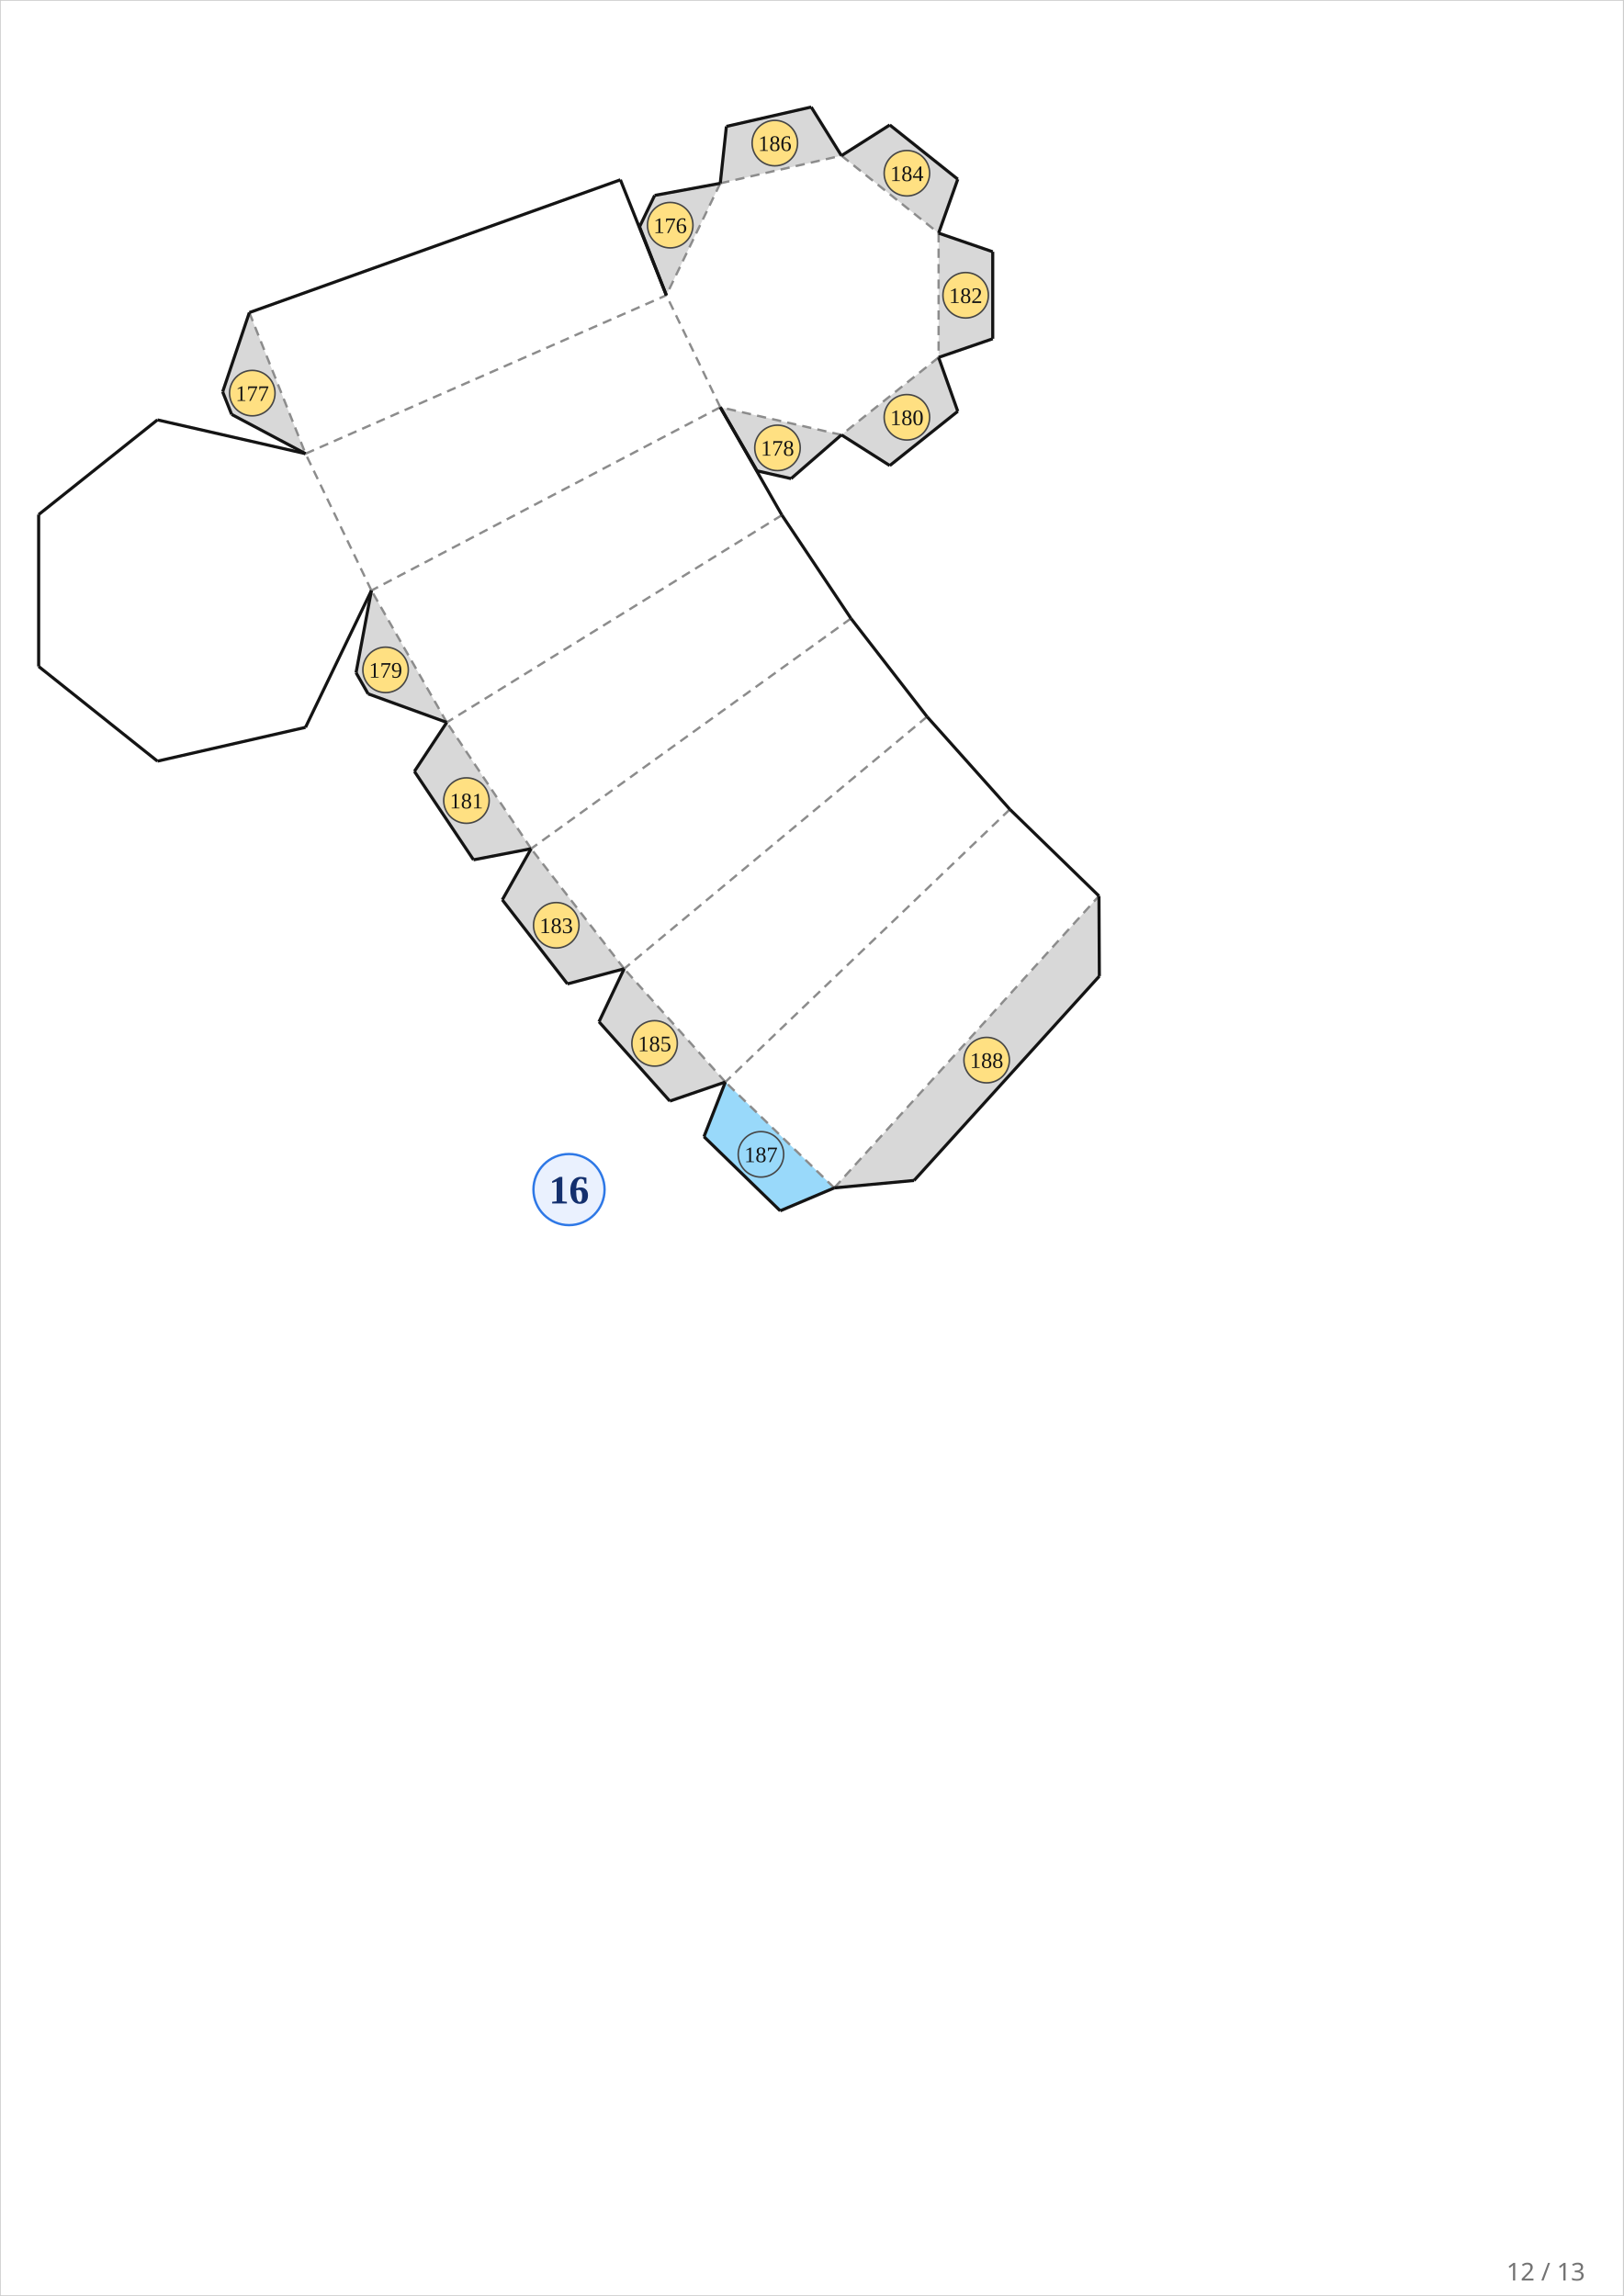
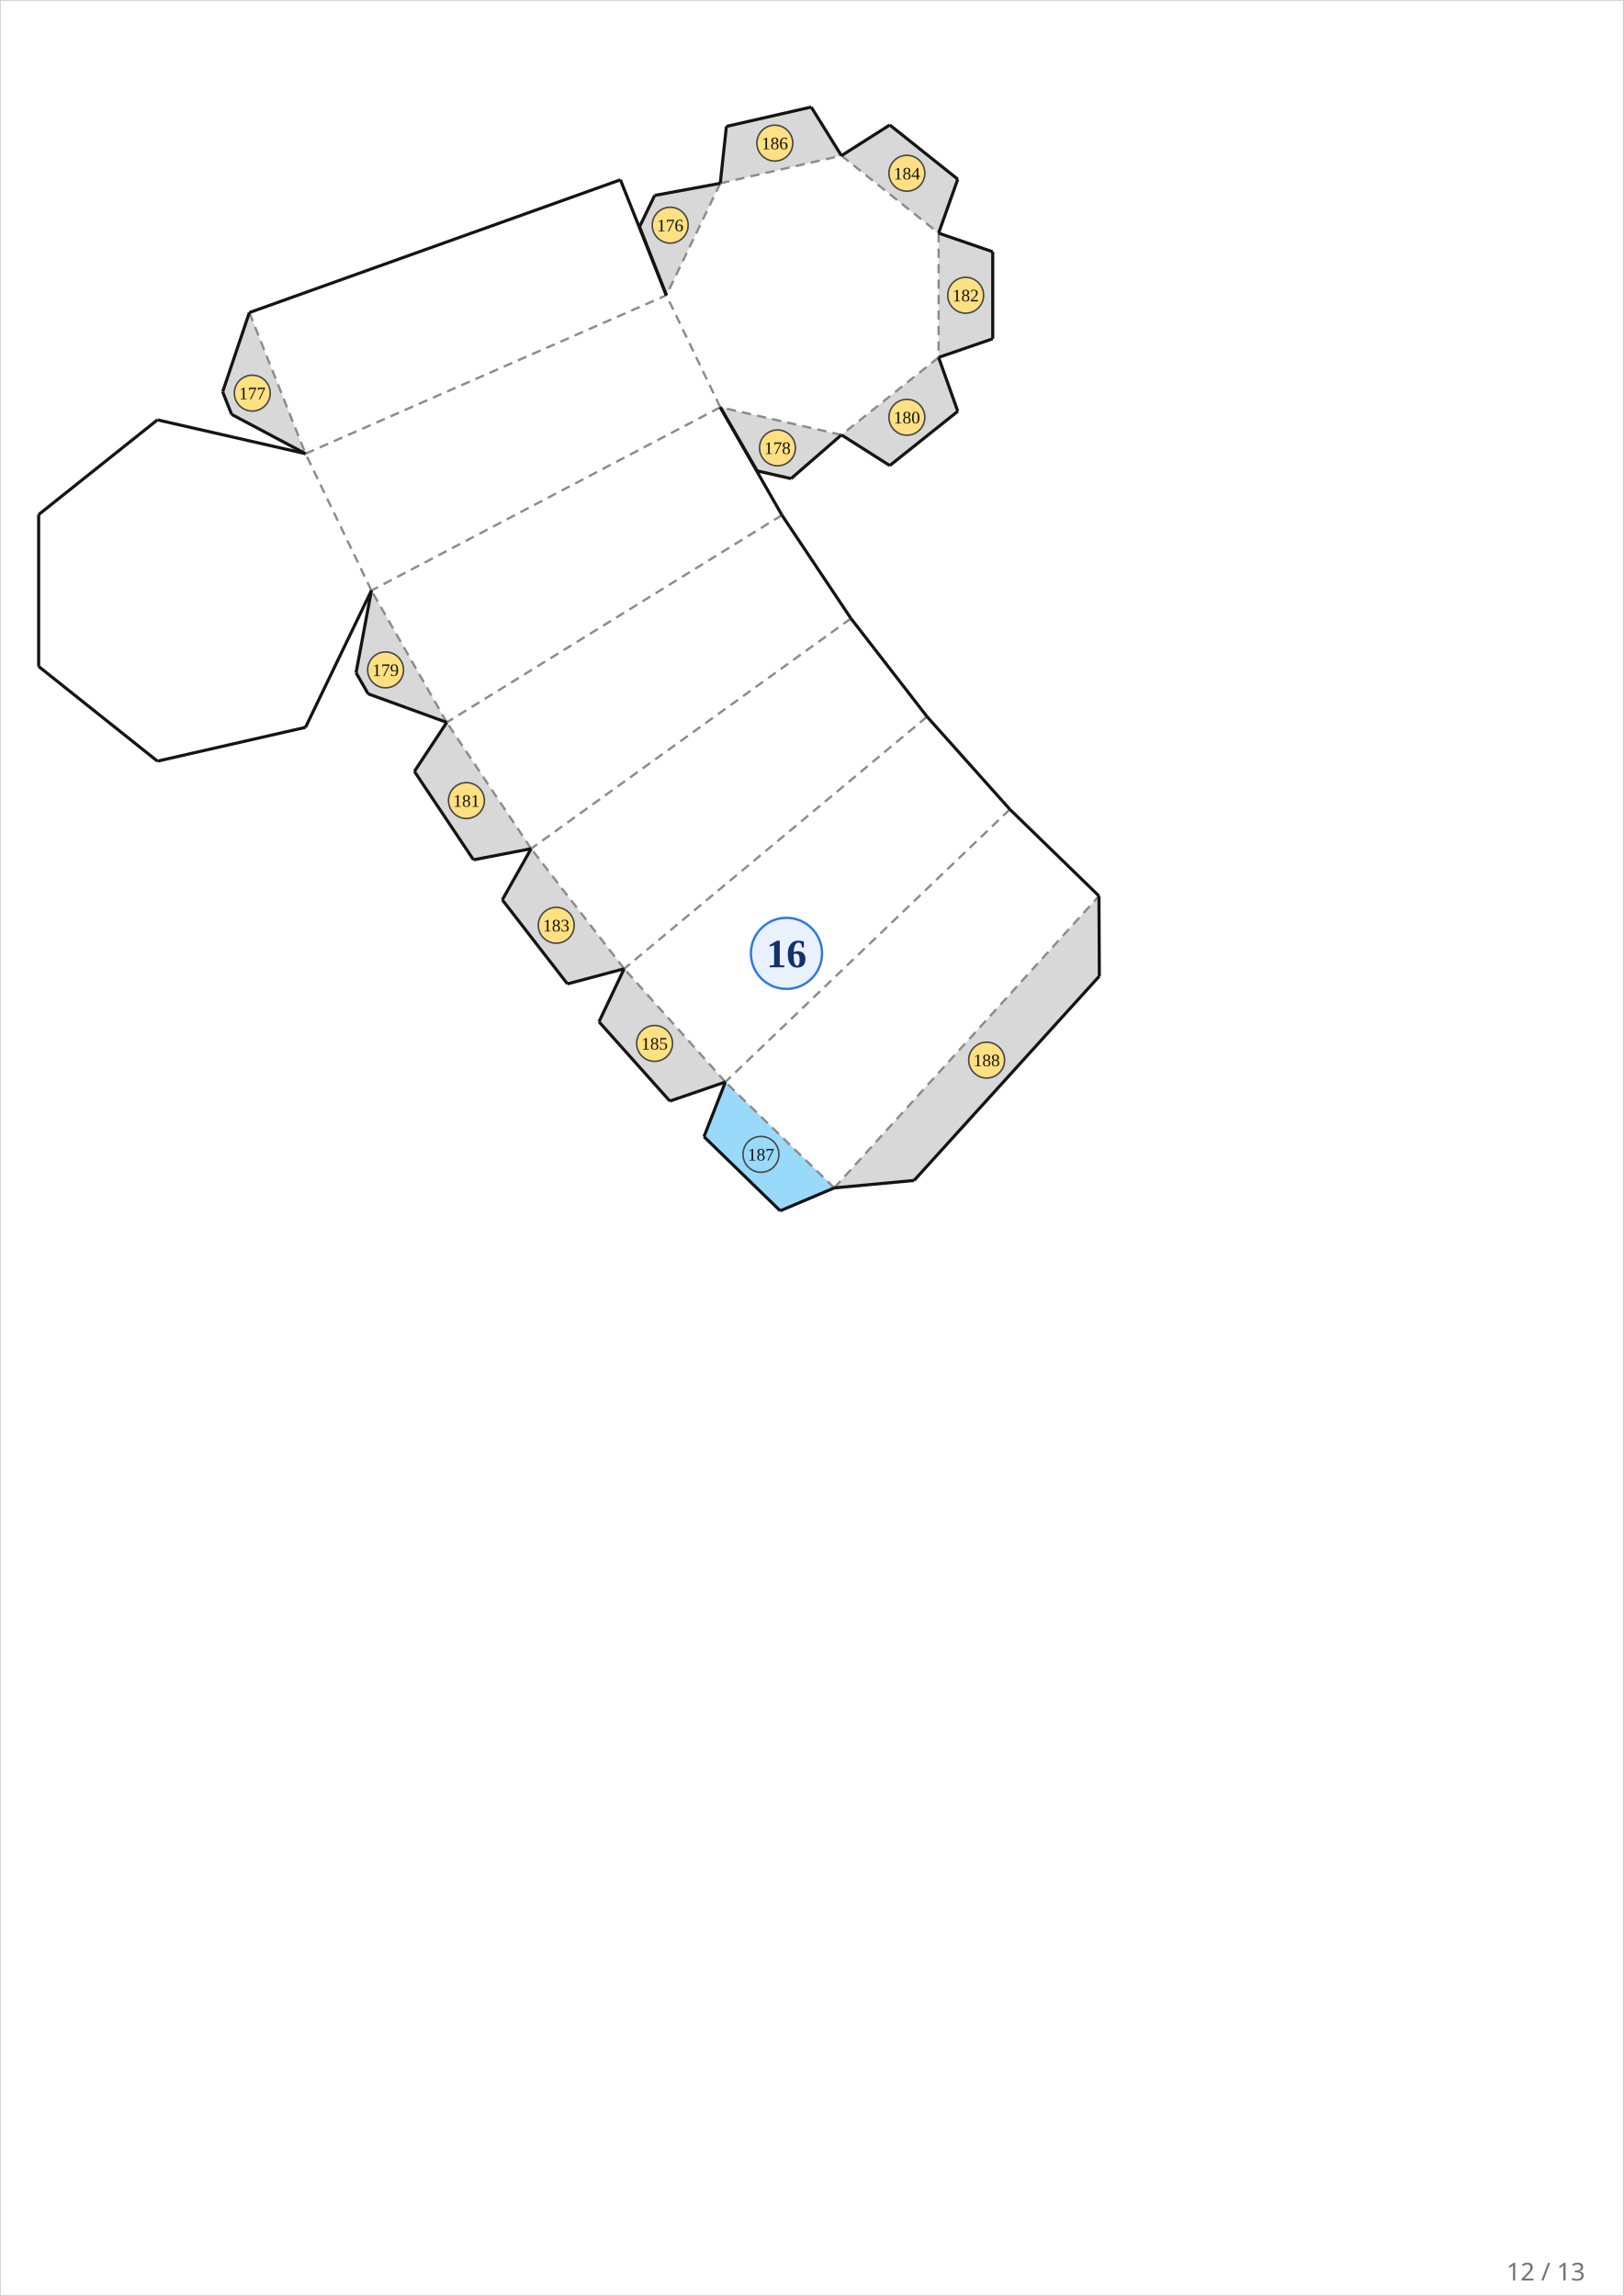
<svg xmlns="http://www.w3.org/2000/svg" width="210.00mm" height="297.00mm" viewBox="0 0 210.00 297.00">
  <rect x="0" y="0" width="210.00" height="297.00" fill="#ffffff" stroke="#cccccc" stroke-width="0.2" />
  <polygon points="86.181,38.194 82.718,29.332 84.67,25.277 93.155,23.712" fill="rgb(216,216,216)" />
  <polygon points="39.514,58.686 29.959,53.606 28.797,50.686 32.25,40.431" fill="rgb(216,216,216)" />
  <polygon points="93.155,52.676 97.924,60.909 102.312,61.91 108.826,56.253" fill="rgb(216,216,216)" />
  <polygon points="48.038,76.386 46.051,87.022 47.61,89.752 57.781,93.446" fill="rgb(216,216,216)" />
  <polygon points="108.826,56.253 115.076,60.222 123.873,53.207 121.394,46.231" fill="rgb(216,216,216)" />
  <polygon points="57.781,93.446 53.597,99.785 61.237,111.22 68.694,109.782" fill="rgb(216,216,216)" />
  <polygon points="121.394,46.231 128.394,43.82 128.394,32.568 121.394,30.157" fill="rgb(216,216,216)" />
  <polygon points="68.694,109.782 64.965,116.398 73.387,127.27 80.726,125.313" fill="rgb(216,216,216)" />
  <polygon points="121.394,30.157 123.873,23.181 115.076,16.165 108.826,20.135" fill="rgb(216,216,216)" />
  <polygon points="80.726,125.313 77.469,132.174 86.632,142.43 93.816,139.963" fill="rgb(216,216,216)" />
  <polygon points="108.826,20.135 104.918,13.847 93.948,16.351 93.155,23.712" fill="rgb(216,216,216)" />
  <polygon points="93.816,139.963 91.047,147.036 100.906,156.625 107.899,153.661" fill="rgb(216,216,216)" />
  <polygon points="142.133,115.901 142.184,126.267 118.22,152.699 107.899,153.661" fill="rgb(216,216,216)" />
  <polygon points="93.816,139.963 91.047,147.036 100.906,156.625 107.899,153.661" fill="#99d9fa" />
  <line x1="39.513" y1="58.685" x2="86.181" y2="38.194" stroke="#8c8c8c" stroke-width="0.3" stroke-dasharray="1.2,0.8" />
  <line x1="93.155" y1="52.676" x2="86.181" y2="38.194" stroke="#8c8c8c" stroke-width="0.3" stroke-dasharray="1.2,0.8" />
  <line x1="48.038" y1="76.386" x2="39.513" y2="58.685" stroke="#8c8c8c" stroke-width="0.3" stroke-dasharray="1.2,0.8" />
  <line x1="93.155" y1="52.676" x2="48.038" y2="76.386" stroke="#8c8c8c" stroke-width="0.3" stroke-dasharray="1.2,0.8" />
  <line x1="101.127" y1="66.634" x2="57.781" y2="93.446" stroke="#8c8c8c" stroke-width="0.3" stroke-dasharray="1.2,0.8" />
  <line x1="110.056" y1="80.0" x2="68.694" y2="109.782" stroke="#8c8c8c" stroke-width="0.3" stroke-dasharray="1.2,0.8" />
  <line x1="119.9" y1="92.707" x2="80.726" y2="125.313" stroke="#8c8c8c" stroke-width="0.3" stroke-dasharray="1.2,0.8" />
  <line x1="130.61" y1="104.694" x2="93.816" y2="139.963" stroke="#8c8c8c" stroke-width="0.3" stroke-dasharray="1.2,0.8" />
  <line x1="93.155" y1="23.712" x2="86.181" y2="38.194" stroke="#8c8c8c" stroke-width="0.3" stroke-dasharray="1.2,0.8" />
  <line x1="32.25" y1="40.431" x2="39.514" y2="58.686" stroke="#8c8c8c" stroke-width="0.3" stroke-dasharray="1.2,0.8" />
  <line x1="108.826" y1="56.253" x2="93.155" y2="52.676" stroke="#8c8c8c" stroke-width="0.3" stroke-dasharray="1.2,0.8" />
  <line x1="57.781" y1="93.446" x2="48.038" y2="76.386" stroke="#8c8c8c" stroke-width="0.3" stroke-dasharray="1.2,0.8" />
  <line x1="121.394" y1="46.231" x2="108.826" y2="56.253" stroke="#8c8c8c" stroke-width="0.3" stroke-dasharray="1.2,0.8" />
  <line x1="68.694" y1="109.782" x2="57.781" y2="93.446" stroke="#8c8c8c" stroke-width="0.3" stroke-dasharray="1.2,0.8" />
  <line x1="121.394" y1="30.157" x2="121.394" y2="46.231" stroke="#8c8c8c" stroke-width="0.3" stroke-dasharray="1.2,0.8" />
  <line x1="80.726" y1="125.313" x2="68.694" y2="109.782" stroke="#8c8c8c" stroke-width="0.3" stroke-dasharray="1.2,0.8" />
  <line x1="108.826" y1="20.135" x2="121.394" y2="30.157" stroke="#8c8c8c" stroke-width="0.3" stroke-dasharray="1.2,0.8" />
  <line x1="93.816" y1="139.963" x2="80.726" y2="125.313" stroke="#8c8c8c" stroke-width="0.3" stroke-dasharray="1.2,0.8" />
  <line x1="93.155" y1="23.712" x2="108.826" y2="20.135" stroke="#8c8c8c" stroke-width="0.3" stroke-dasharray="1.2,0.8" />
  <line x1="107.899" y1="153.661" x2="93.816" y2="139.963" stroke="#8c8c8c" stroke-width="0.3" stroke-dasharray="1.2,0.8" />
  <line x1="107.899" y1="153.661" x2="142.133" y2="115.901" stroke="#8c8c8c" stroke-width="0.3" stroke-dasharray="1.2,0.8" />
  <line x1="80.238" y1="23.259" x2="86.181" y2="38.194" stroke="#141414" stroke-width="0.4" />
  <line x1="20.36" y1="54.314" x2="39.513" y2="58.685" stroke="#141414" stroke-width="0.4" />
  <line x1="93.155" y1="52.676" x2="101.127" y2="66.634" stroke="#141414" stroke-width="0.4" />
  <line x1="48.038" y1="76.386" x2="39.513" y2="94.087" stroke="#141414" stroke-width="0.4" />
  <line x1="101.127" y1="66.634" x2="110.056" y2="80.0" stroke="#141414" stroke-width="0.4" />
  <line x1="39.513" y1="94.087" x2="20.36" y2="98.458" stroke="#141414" stroke-width="0.4" />
  <line x1="110.056" y1="80.0" x2="119.9" y2="92.707" stroke="#141414" stroke-width="0.4" />
  <line x1="20.36" y1="98.458" x2="5.0" y2="86.209" stroke="#141414" stroke-width="0.4" />
  <line x1="119.9" y1="92.707" x2="130.61" y2="104.694" stroke="#141414" stroke-width="0.4" />
  <line x1="5.0" y1="86.209" x2="5.0" y2="66.563" stroke="#141414" stroke-width="0.4" />
  <line x1="130.61" y1="104.694" x2="142.133" y2="115.901" stroke="#141414" stroke-width="0.4" />
  <line x1="5.0" y1="66.563" x2="20.36" y2="54.314" stroke="#141414" stroke-width="0.4" />
  <line x1="32.25" y1="40.431" x2="80.238" y2="23.259" stroke="#141414" stroke-width="0.4" />
  <line x1="86.181" y1="38.194" x2="82.718" y2="29.332" stroke="#141414" stroke-width="0.4" />
  <line x1="82.718" y1="29.332" x2="84.67" y2="25.277" stroke="#141414" stroke-width="0.4" />
  <line x1="84.67" y1="25.277" x2="93.155" y2="23.712" stroke="#141414" stroke-width="0.4" />
  <line x1="39.514" y1="58.686" x2="29.959" y2="53.606" stroke="#141414" stroke-width="0.4" />
  <line x1="29.959" y1="53.606" x2="28.797" y2="50.686" stroke="#141414" stroke-width="0.4" />
  <line x1="28.797" y1="50.686" x2="32.25" y2="40.431" stroke="#141414" stroke-width="0.4" />
  <line x1="93.155" y1="52.676" x2="97.924" y2="60.909" stroke="#141414" stroke-width="0.4" />
  <line x1="97.924" y1="60.909" x2="102.312" y2="61.91" stroke="#141414" stroke-width="0.4" />
  <line x1="102.312" y1="61.91" x2="108.826" y2="56.253" stroke="#141414" stroke-width="0.4" />
  <line x1="48.038" y1="76.386" x2="46.051" y2="87.022" stroke="#141414" stroke-width="0.4" />
  <line x1="46.051" y1="87.022" x2="47.61" y2="89.752" stroke="#141414" stroke-width="0.4" />
  <line x1="47.61" y1="89.752" x2="57.781" y2="93.446" stroke="#141414" stroke-width="0.4" />
  <line x1="108.826" y1="56.253" x2="115.076" y2="60.222" stroke="#141414" stroke-width="0.4" />
  <line x1="115.076" y1="60.222" x2="123.873" y2="53.207" stroke="#141414" stroke-width="0.4" />
  <line x1="123.873" y1="53.207" x2="121.394" y2="46.231" stroke="#141414" stroke-width="0.4" />
  <line x1="57.781" y1="93.446" x2="53.597" y2="99.785" stroke="#141414" stroke-width="0.4" />
  <line x1="53.597" y1="99.785" x2="61.237" y2="111.22" stroke="#141414" stroke-width="0.4" />
  <line x1="61.237" y1="111.22" x2="68.694" y2="109.782" stroke="#141414" stroke-width="0.4" />
  <line x1="121.394" y1="46.231" x2="128.394" y2="43.82" stroke="#141414" stroke-width="0.4" />
  <line x1="128.394" y1="43.82" x2="128.394" y2="32.568" stroke="#141414" stroke-width="0.4" />
  <line x1="128.394" y1="32.568" x2="121.394" y2="30.157" stroke="#141414" stroke-width="0.4" />
  <line x1="68.694" y1="109.782" x2="64.965" y2="116.398" stroke="#141414" stroke-width="0.4" />
  <line x1="64.965" y1="116.398" x2="73.387" y2="127.27" stroke="#141414" stroke-width="0.4" />
  <line x1="73.387" y1="127.27" x2="80.726" y2="125.313" stroke="#141414" stroke-width="0.4" />
  <line x1="121.394" y1="30.157" x2="123.873" y2="23.181" stroke="#141414" stroke-width="0.4" />
  <line x1="123.873" y1="23.181" x2="115.076" y2="16.165" stroke="#141414" stroke-width="0.4" />
  <line x1="115.076" y1="16.165" x2="108.826" y2="20.135" stroke="#141414" stroke-width="0.4" />
  <line x1="80.726" y1="125.313" x2="77.469" y2="132.174" stroke="#141414" stroke-width="0.4" />
  <line x1="77.469" y1="132.174" x2="86.632" y2="142.43" stroke="#141414" stroke-width="0.4" />
  <line x1="86.632" y1="142.43" x2="93.816" y2="139.963" stroke="#141414" stroke-width="0.4" />
  <line x1="108.826" y1="20.135" x2="104.918" y2="13.847" stroke="#141414" stroke-width="0.4" />
  <line x1="104.918" y1="13.847" x2="93.948" y2="16.351" stroke="#141414" stroke-width="0.4" />
  <line x1="93.948" y1="16.351" x2="93.155" y2="23.712" stroke="#141414" stroke-width="0.4" />
  <line x1="93.816" y1="139.963" x2="91.047" y2="147.036" stroke="#141414" stroke-width="0.4" />
  <line x1="91.047" y1="147.036" x2="100.906" y2="156.625" stroke="#141414" stroke-width="0.4" />
  <line x1="100.906" y1="156.625" x2="107.899" y2="153.661" stroke="#141414" stroke-width="0.4" />
  <line x1="142.133" y1="115.901" x2="142.184" y2="126.267" stroke="#141414" stroke-width="0.4" />
  <line x1="142.184" y1="126.267" x2="118.22" y2="152.699" stroke="#141414" stroke-width="0.4" />
  <line x1="118.22" y1="152.699" x2="107.899" y2="153.661" stroke="#141414" stroke-width="0.4" />
-   <circle cx="86.681" cy="29.129" r="2.94" fill="#ffe082" stroke="#464646" stroke-width="0.2" />
-   <text x="86.681" y="30.14" font-size="2.88" text-anchor="middle" fill="#141414">176</text>
-   <circle cx="32.63" cy="50.852" r="2.94" fill="#ffe082" stroke="#464646" stroke-width="0.2" />
-   <text x="32.63" y="51.86" font-size="2.88" text-anchor="middle" fill="#141414">177</text>
-   <circle cx="100.555" cy="57.937" r="2.94" fill="#ffe082" stroke="#464646" stroke-width="0.2" />
-   <text x="100.555" y="58.94" font-size="2.88" text-anchor="middle" fill="#141414">178</text>
-   <circle cx="49.87" cy="86.652" r="2.94" fill="#ffe082" stroke="#464646" stroke-width="0.2" />
-   <text x="49.87" y="87.66" font-size="2.88" text-anchor="middle" fill="#141414">179</text>
-   <circle cx="117.292" cy="53.978" r="2.94" fill="#ffe082" stroke="#464646" stroke-width="0.2" />
-   <text x="117.292" y="54.99" font-size="2.88" text-anchor="middle" fill="#141414">180</text>
-   <circle cx="60.327" cy="103.558" r="2.94" fill="#ffe082" stroke="#464646" stroke-width="0.2" />
-   <text x="60.327" y="104.57" font-size="2.88" text-anchor="middle" fill="#141414">181</text>
-   <circle cx="124.894" cy="38.194" r="2.94" fill="#ffe082" stroke="#464646" stroke-width="0.2" />
-   <text x="124.894" y="39.20" font-size="2.88" text-anchor="middle" fill="#141414">182</text>
-   <circle cx="71.943" cy="119.691" r="2.94" fill="#ffe082" stroke="#464646" stroke-width="0.2" />
-   <text x="71.943" y="120.70" font-size="2.88" text-anchor="middle" fill="#141414">183</text>
-   <circle cx="117.292" cy="22.409" r="2.94" fill="#ffe082" stroke="#464646" stroke-width="0.2" />
-   <text x="117.292" y="23.42" font-size="2.88" text-anchor="middle" fill="#141414">184</text>
-   <circle cx="84.661" cy="134.97" r="2.94" fill="#ffe082" stroke="#464646" stroke-width="0.2" />
-   <text x="84.661" y="135.98" font-size="2.88" text-anchor="middle" fill="#141414">185</text>
-   <circle cx="100.212" cy="18.511" r="2.94" fill="#ffe082" stroke="#464646" stroke-width="0.2" />
-   <text x="100.212" y="19.52" font-size="2.88" text-anchor="middle" fill="#141414">186</text>
-   <circle cx="98.417" cy="149.321" r="2.94" fill="#99d9fa" stroke="#464646" stroke-width="0.2" />
-   <text x="98.417" y="150.33" font-size="2.88" text-anchor="middle" fill="#141414">187</text>
-   <circle cx="127.609" cy="137.132" r="2.94" fill="#ffe082" stroke="#464646" stroke-width="0.2" />
-   <text x="127.609" y="138.14" font-size="2.88" text-anchor="middle" fill="#141414">188</text>
-   <circle cx="73.592" cy="153.878" r="4.6" fill="#eaf1fe" stroke="#2e78e6" stroke-width="0.3" />
-   <text x="73.592" y="155.678" font-size="5.2" text-anchor="middle" fill="#14306e" font-weight="bold">16</text>
+   <circle cx="86.681" cy="29.129" r="2.32" fill="#ffe082" stroke="#464646" stroke-width="0.2" />
+   <text x="86.681" y="29.93" font-size="2.28" text-anchor="middle" fill="#141414">176</text>
+   <circle cx="32.63" cy="50.852" r="2.32" fill="#ffe082" stroke="#464646" stroke-width="0.2" />
+   <text x="32.63" y="51.65" font-size="2.28" text-anchor="middle" fill="#141414">177</text>
+   <circle cx="100.555" cy="57.937" r="2.32" fill="#ffe082" stroke="#464646" stroke-width="0.2" />
+   <text x="100.555" y="58.73" font-size="2.28" text-anchor="middle" fill="#141414">178</text>
+   <circle cx="49.87" cy="86.652" r="2.32" fill="#ffe082" stroke="#464646" stroke-width="0.2" />
+   <text x="49.87" y="87.45" font-size="2.28" text-anchor="middle" fill="#141414">179</text>
+   <circle cx="117.292" cy="53.978" r="2.32" fill="#ffe082" stroke="#464646" stroke-width="0.2" />
+   <text x="117.292" y="54.78" font-size="2.28" text-anchor="middle" fill="#141414">180</text>
+   <circle cx="60.327" cy="103.558" r="2.32" fill="#ffe082" stroke="#464646" stroke-width="0.2" />
+   <text x="60.327" y="104.36" font-size="2.28" text-anchor="middle" fill="#141414">181</text>
+   <circle cx="124.894" cy="38.194" r="2.32" fill="#ffe082" stroke="#464646" stroke-width="0.2" />
+   <text x="124.894" y="38.99" font-size="2.28" text-anchor="middle" fill="#141414">182</text>
+   <circle cx="71.943" cy="119.691" r="2.32" fill="#ffe082" stroke="#464646" stroke-width="0.2" />
+   <text x="71.943" y="120.49" font-size="2.28" text-anchor="middle" fill="#141414">183</text>
+   <circle cx="117.292" cy="22.409" r="2.32" fill="#ffe082" stroke="#464646" stroke-width="0.2" />
+   <text x="117.292" y="23.21" font-size="2.28" text-anchor="middle" fill="#141414">184</text>
+   <circle cx="84.661" cy="134.97" r="2.32" fill="#ffe082" stroke="#464646" stroke-width="0.2" />
+   <text x="84.661" y="135.77" font-size="2.28" text-anchor="middle" fill="#141414">185</text>
+   <circle cx="100.212" cy="18.511" r="2.32" fill="#ffe082" stroke="#464646" stroke-width="0.2" />
+   <text x="100.212" y="19.31" font-size="2.28" text-anchor="middle" fill="#141414">186</text>
+   <circle cx="98.417" cy="149.321" r="2.32" fill="#99d9fa" stroke="#464646" stroke-width="0.2" />
+   <text x="98.417" y="150.12" font-size="2.28" text-anchor="middle" fill="#141414">187</text>
+   <circle cx="127.609" cy="137.132" r="2.32" fill="#ffe082" stroke="#464646" stroke-width="0.2" />
+   <text x="127.609" y="137.93" font-size="2.28" text-anchor="middle" fill="#141414">188</text>
+   <circle cx="101.717" cy="123.323" r="4.60" fill="#eaf1fe" stroke="#2e78e6" stroke-width="0.3" />
+   <text x="101.717" y="125.12" font-size="5.20" text-anchor="middle" fill="#14306e" font-weight="bold">16</text>
  <text x="205.0" y="295.0" font-size="3.2" text-anchor="end" fill="#737373" font-family="sans-serif">12 / 13</text>
</svg>
